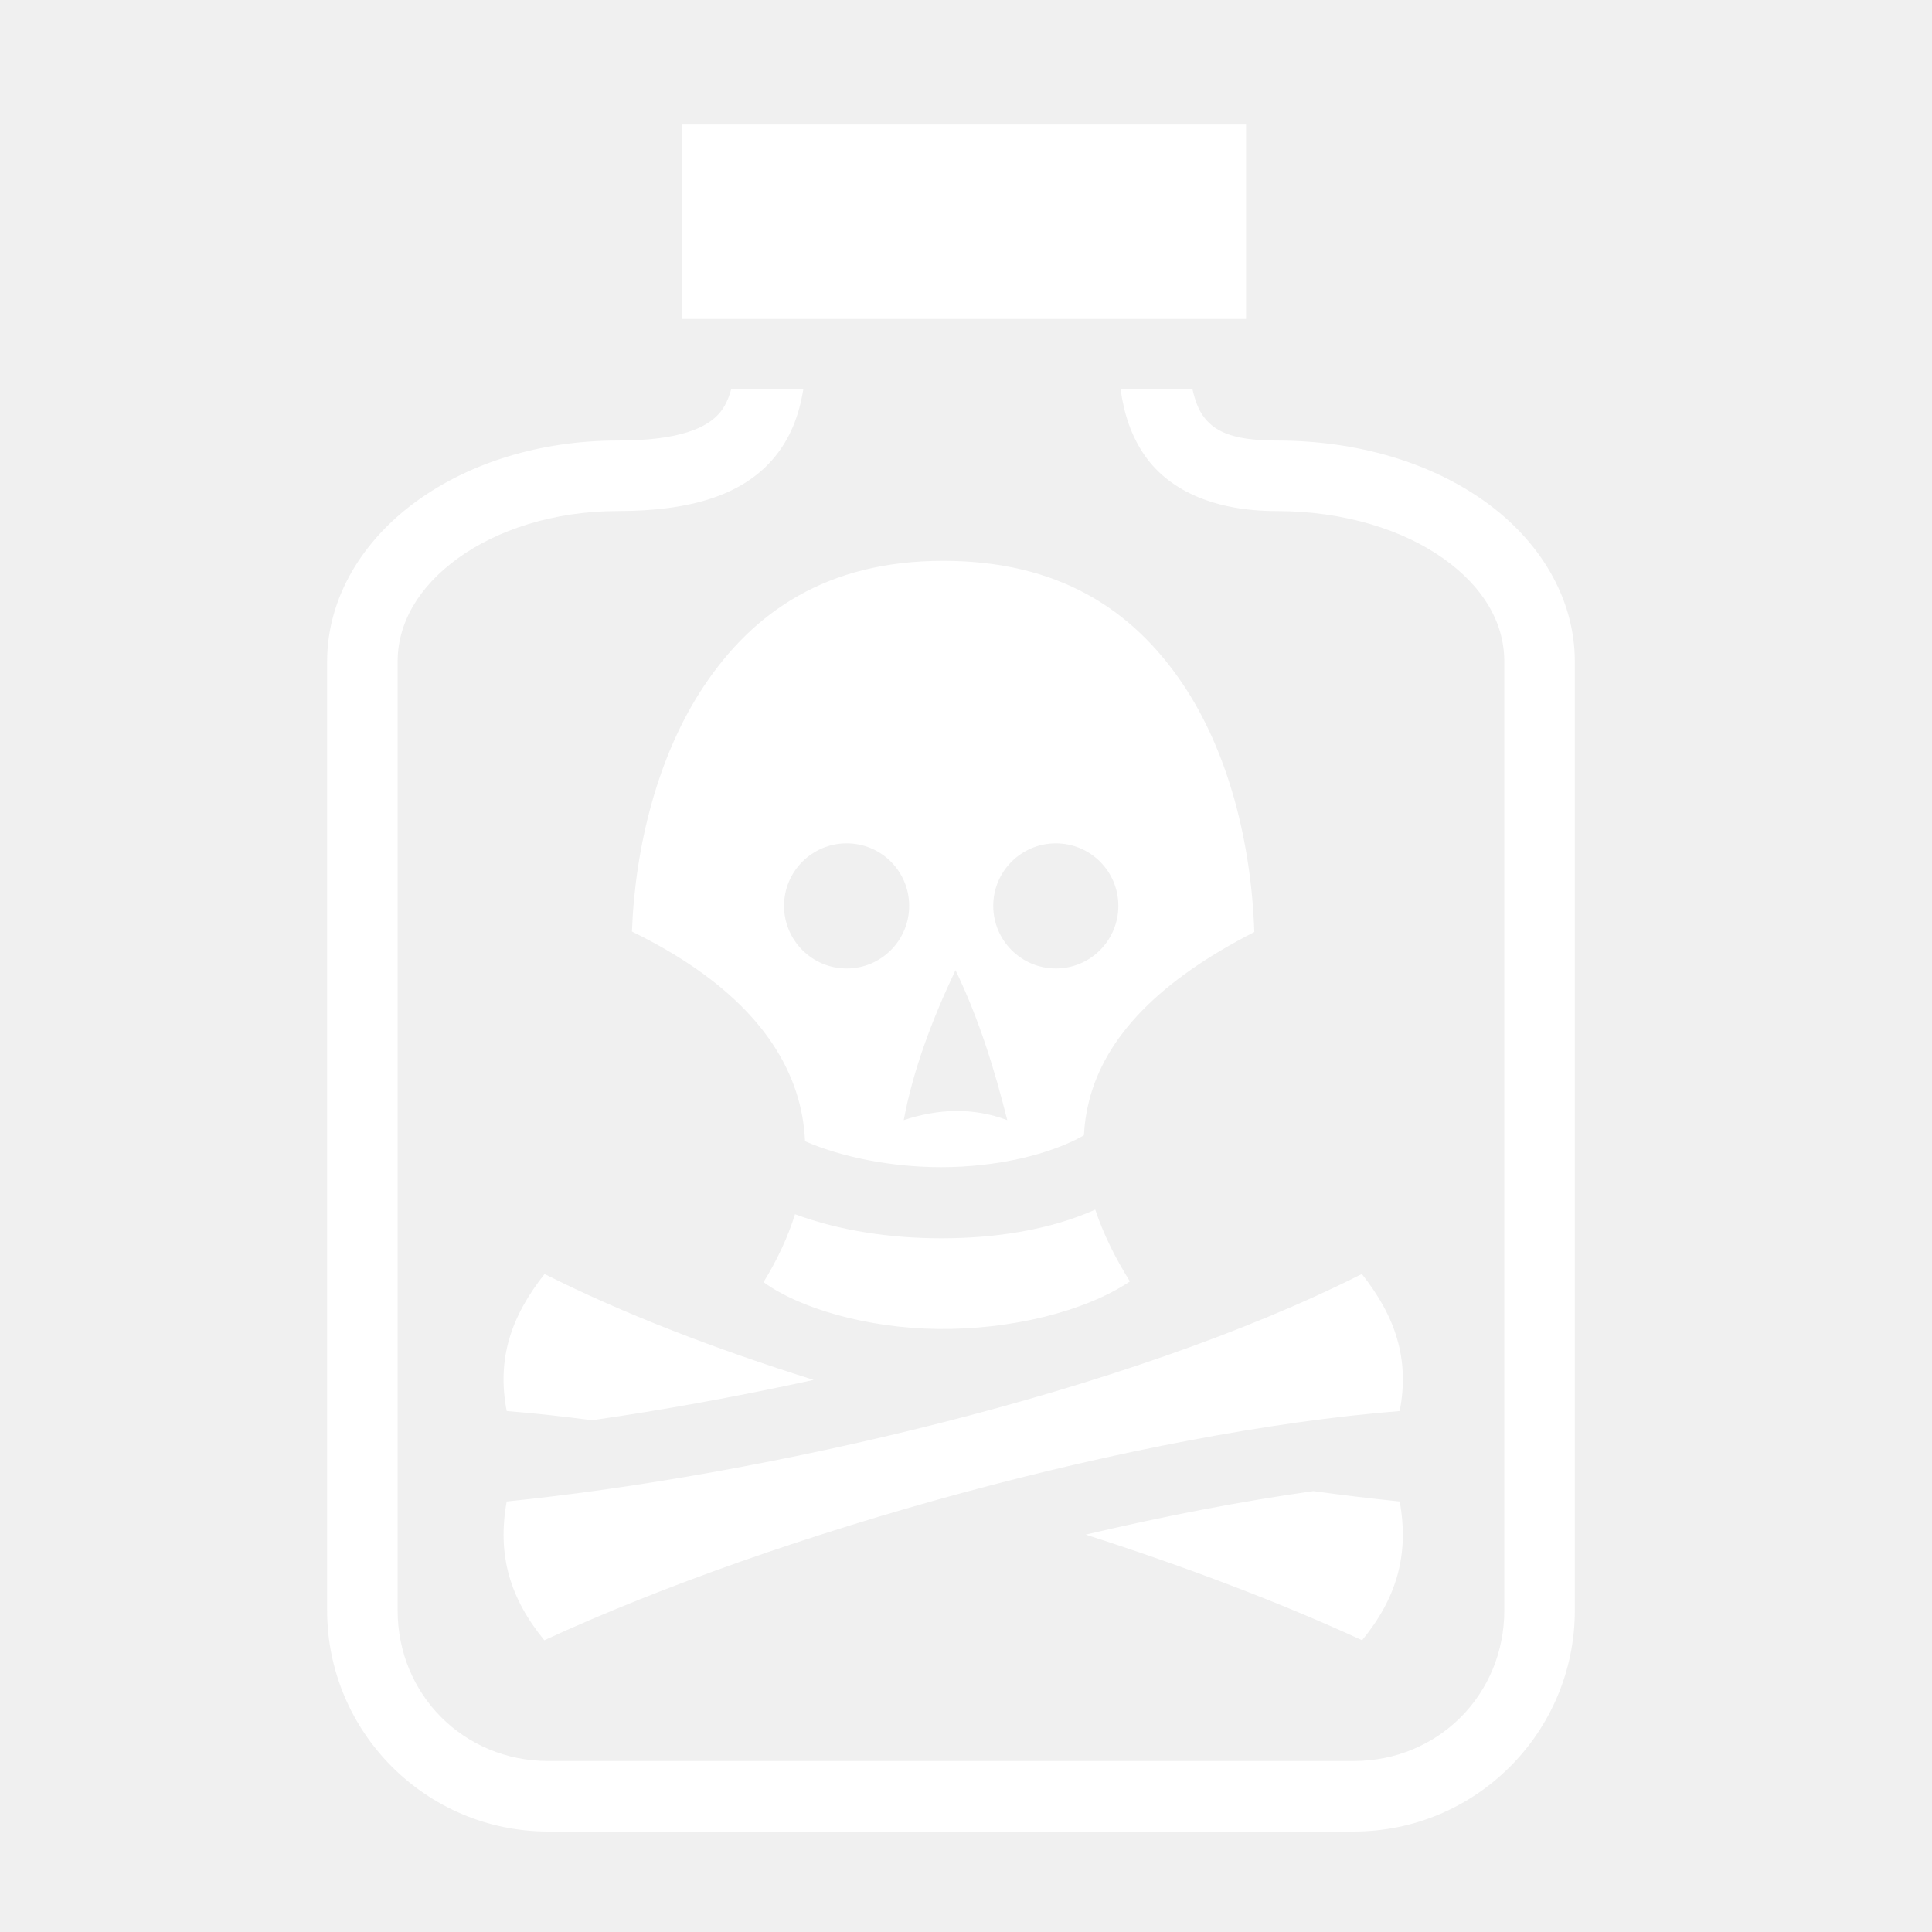
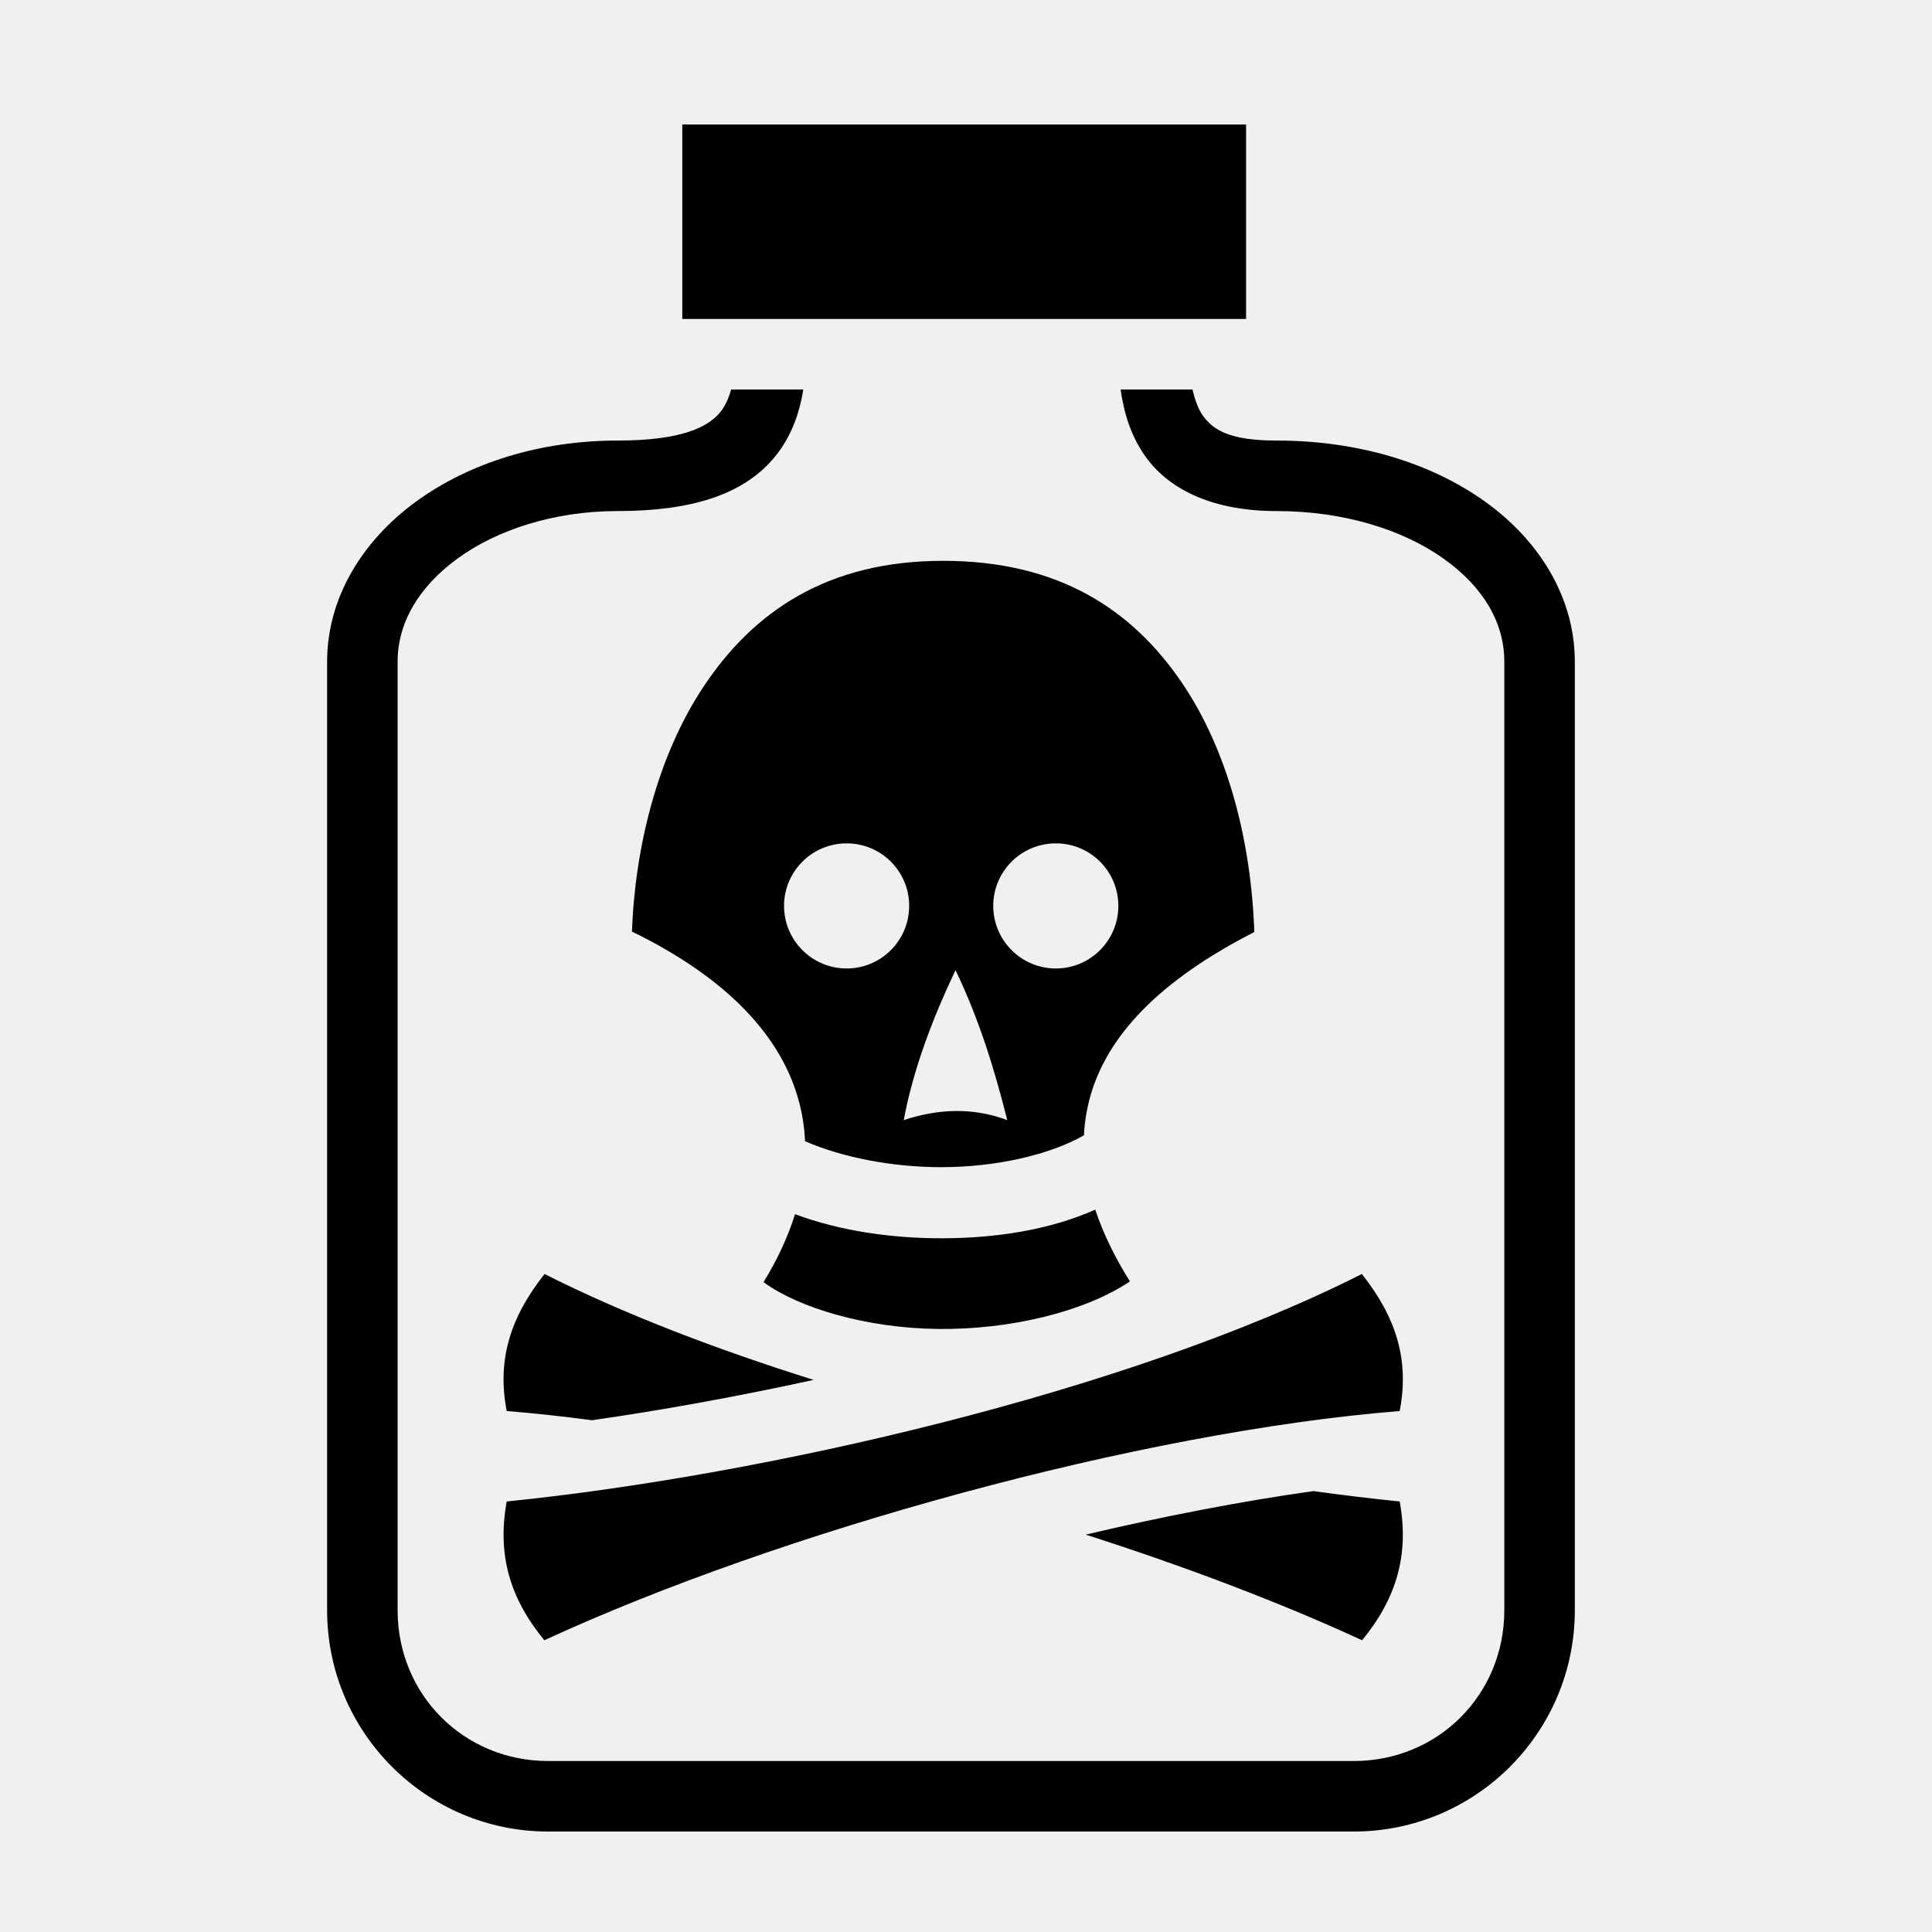
<svg xmlns="http://www.w3.org/2000/svg" style="height: 512px; width: 512px;" viewBox="0 0 512 512">
  <g class="" style="" transform="translate(0,0)">
-     <path d="M181.78 33v51.53h149.407V33H181.78zm14.19 70.22c-.66 2.9-1.554 5.263-2.75 6.936-2.684 3.75-7.033 6.594-19.5 6.594-21.54 0-40.804 5.862-55.157 16.094-14.353 10.232-23.907 25.398-23.907 42.5V426.75c0 32.34 26.255 58.625 58.594 58.625h213.47c32.338 0 58.592-26.286 58.592-58.625V175.344c0-17.102-9.527-32.2-23.593-42.438-14.067-10.237-32.83-16.156-53.44-16.156-16.69 0-23.62-3.488-26.874-7.188-1.41-1.604-2.43-3.698-3.156-6.343h-19.125c1.073 6.658 3.37 13.137 8.25 18.686 8.11 9.223 21.523 13.53 40.906 13.53 16.978 0 32.056 5.008 42.44 12.564 10.38 7.556 15.905 17.1 15.905 27.344V426.75c0 22.355-17.55 39.938-39.906 39.938H153.25c-22.355 0-39.906-17.583-39.906-39.938V175.344c0-10.245 5.455-19.72 16.062-27.28 10.607-7.563 26.22-12.626 44.313-12.626 15.962 0 28.056-5.142 34.686-14.407 3.904-5.455 5.733-11.545 6.625-17.81h-19.06zm66.093 45.405c-30.545 0-50.062 12.865-63.282 32.313-12.295 18.09-18.387 42.315-19.186 66.062 25.033 12.795 39.555 27.632 43.844 44.97a46.033 46.033 0 0 1 1.312 8.905c9.01 5.134 23.22 8.44 37.813 8.438 12.935-.002 26.08-2.538 36.093-6.875a49.361 49.361 0 0 1 1.47-10c4.486-17.583 19.028-33.2 44.405-45.563-.838-22.46-6.793-46.595-19-64.938-13.2-19.84-32.745-33.312-63.467-33.312zM232.188 223.5c9.157 0 16.593 7.405 16.593 16.563 0 9.157-7.435 16.593-16.593 16.593-9.157 0-16.562-7.436-16.562-16.594 0-9.157 7.405-16.562 16.563-16.562zm55.437 0c9.158 0 16.594 7.405 16.594 16.563 0 9.157-7.438 16.593-16.595 16.593-9.158 0-16.563-7.436-16.563-16.594 0-9.157 7.405-16.562 16.563-16.562zm-28.844 33.594c6.275 13.248 11.25 26.503 13.72 39.75-9.148-3.022-18.29-3.426-27.438 0 3.34-13.25 7.352-26.504 13.72-39.75zm-37.03 63.47c-2.136 6.42-5.285 12.778-9.188 19.03 11.93 7.99 31.58 12.81 50.875 12.594 18.97-.214 36.878-5.57 46.22-12.407-3.55-5.764-6.412-11.8-8.344-18-11.947 4.416-25.424 6.375-38.75 6.376-14.447.002-28.77-2.222-40.813-7.594zm-70.656 17.06c-8.9 11.268-12.694 22.493-10.03 36.313 68.925 5.54 164.194 31.92 226.686 60.75 9.16-11.166 12.518-22.67 9.97-36.78-67.77-6.867-164.135-28.736-226.626-60.282zm216.594 0c-20.79 10.496-45.326 19.907-71.313 28.063 20.298 4.434 40.253 8.04 58.72 10.688 7.782-1.026 15.357-1.853 22.624-2.438 2.66-13.82-1.133-25.045-10.033-36.312zm-203.75 57.532a652.132 652.132 0 0 1-22.875 2.75c-2.55 14.11.81 25.615 9.968 36.78 21.375-9.86 46.575-19.447 73.25-27.998-20.87-4.912-41.385-8.868-60.343-11.532z" fill="#fff" fill-opacity="1" transform="translate(512, 0) scale(-1, 1) rotate(0, 256, 256) skewX(0) skewY(0)" />
+     <path d="M181.78 33v51.53h149.407V33H181.78zm14.19 70.22c-.66 2.9-1.554 5.263-2.75 6.936-2.684 3.75-7.033 6.594-19.5 6.594-21.54 0-40.804 5.862-55.157 16.094-14.353 10.232-23.907 25.398-23.907 42.5V426.75c0 32.34 26.255 58.625 58.594 58.625h213.47c32.338 0 58.592-26.286 58.592-58.625V175.344c0-17.102-9.527-32.2-23.593-42.438-14.067-10.237-32.83-16.156-53.44-16.156-16.69 0-23.62-3.488-26.874-7.188-1.41-1.604-2.43-3.698-3.156-6.343h-19.125c1.073 6.658 3.37 13.137 8.25 18.686 8.11 9.223 21.523 13.53 40.906 13.53 16.978 0 32.056 5.008 42.44 12.564 10.38 7.556 15.905 17.1 15.905 27.344V426.75c0 22.355-17.55 39.938-39.906 39.938H153.25c-22.355 0-39.906-17.583-39.906-39.938V175.344c0-10.245 5.455-19.72 16.062-27.28 10.607-7.563 26.22-12.626 44.313-12.626 15.962 0 28.056-5.142 34.686-14.407 3.904-5.455 5.733-11.545 6.625-17.81h-19.06zm66.093 45.405c-30.545 0-50.062 12.865-63.282 32.313-12.295 18.09-18.387 42.315-19.186 66.062 25.033 12.795 39.555 27.632 43.844 44.97a46.033 46.033 0 0 1 1.312 8.905c9.01 5.134 23.22 8.44 37.813 8.438 12.935-.002 26.08-2.538 36.093-6.875a49.361 49.361 0 0 1 1.47-10c4.486-17.583 19.028-33.2 44.405-45.563-.838-22.46-6.793-46.595-19-64.938-13.2-19.84-32.745-33.312-63.467-33.312zM232.188 223.5c9.157 0 16.593 7.405 16.593 16.563 0 9.157-7.435 16.593-16.593 16.593-9.157 0-16.562-7.436-16.562-16.594 0-9.157 7.405-16.562 16.563-16.562zm55.437 0c9.158 0 16.594 7.405 16.594 16.563 0 9.157-7.438 16.593-16.595 16.593-9.158 0-16.563-7.436-16.563-16.594 0-9.157 7.405-16.562 16.563-16.562zm-28.844 33.594c6.275 13.248 11.25 26.503 13.72 39.75-9.148-3.022-18.29-3.426-27.438 0 3.34-13.25 7.352-26.504 13.72-39.75zm-37.03 63.47c-2.136 6.42-5.285 12.778-9.188 19.03 11.93 7.99 31.58 12.81 50.875 12.594 18.97-.214 36.878-5.57 46.22-12.407-3.55-5.764-6.412-11.8-8.344-18-11.947 4.416-25.424 6.375-38.75 6.376-14.447.002-28.77-2.222-40.813-7.594zm-70.656 17.06c-8.9 11.268-12.694 22.493-10.03 36.313 68.925 5.54 164.194 31.92 226.686 60.75 9.16-11.166 12.518-22.67 9.97-36.78-67.77-6.867-164.135-28.736-226.626-60.282zm216.594 0c-20.79 10.496-45.326 19.907-71.313 28.063 20.298 4.434 40.253 8.04 58.72 10.688 7.782-1.026 15.357-1.853 22.624-2.438 2.66-13.82-1.133-25.045-10.033-36.312zm-203.75 57.532a652.132 652.132 0 0 1-22.875 2.75c-2.55 14.11.81 25.615 9.968 36.78 21.375-9.86 46.575-19.447 73.25-27.998-20.87-4.912-41.385-8.868-60.343-11.532z" fill="#000" fill-opacity="1" transform="translate(512, 0) scale(-1, 1) rotate(0, 256, 256) skewX(0) skewY(0)" />
  </g>
</svg>
